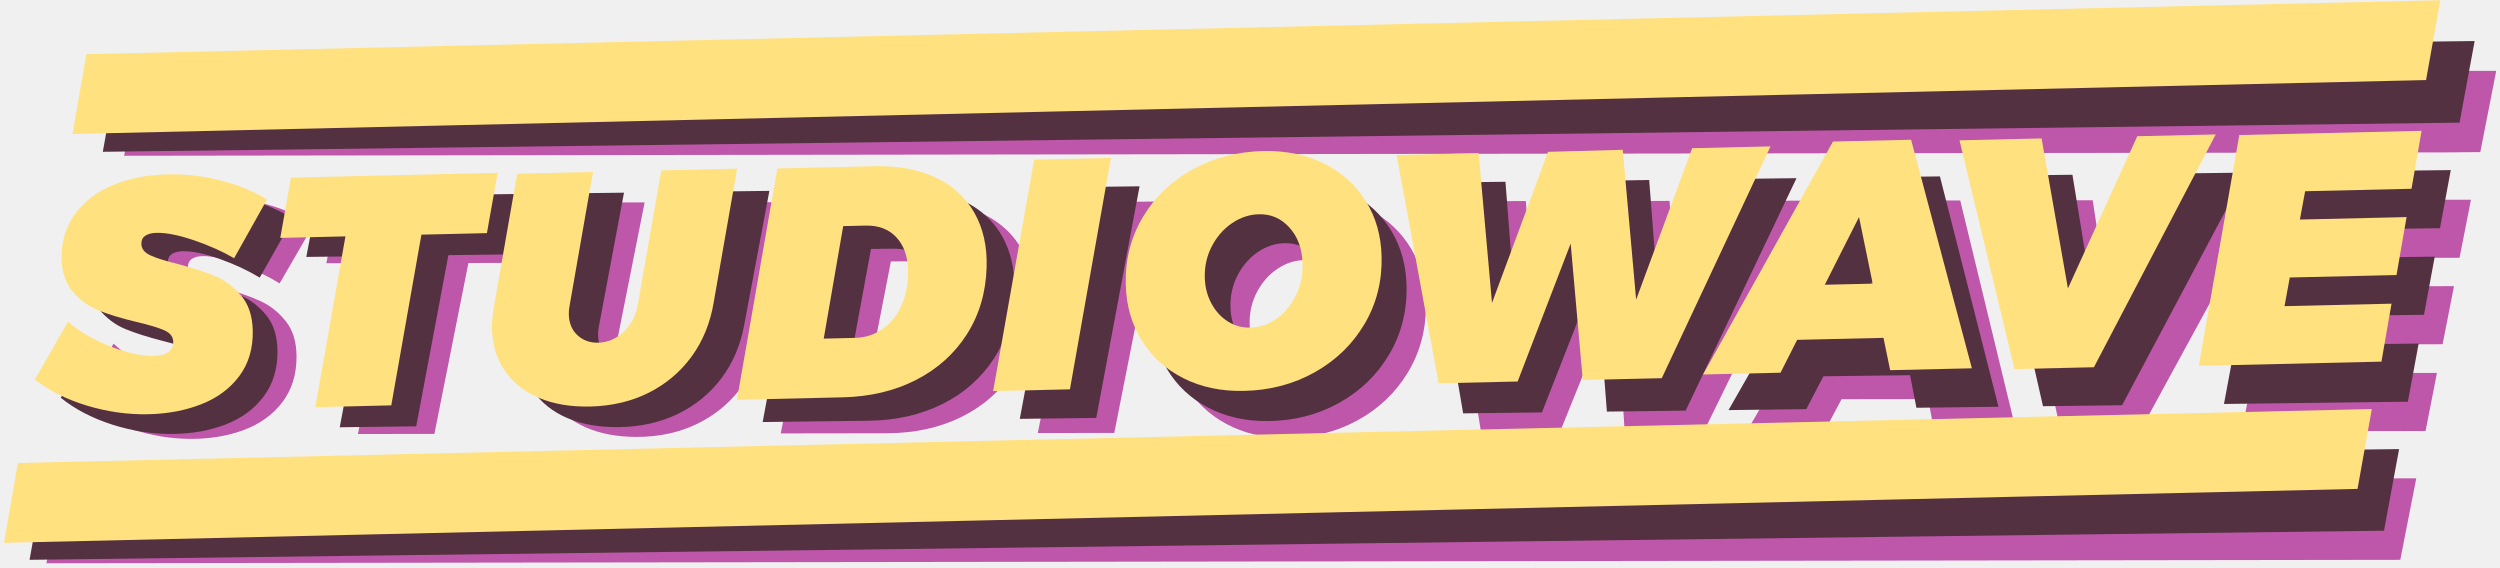
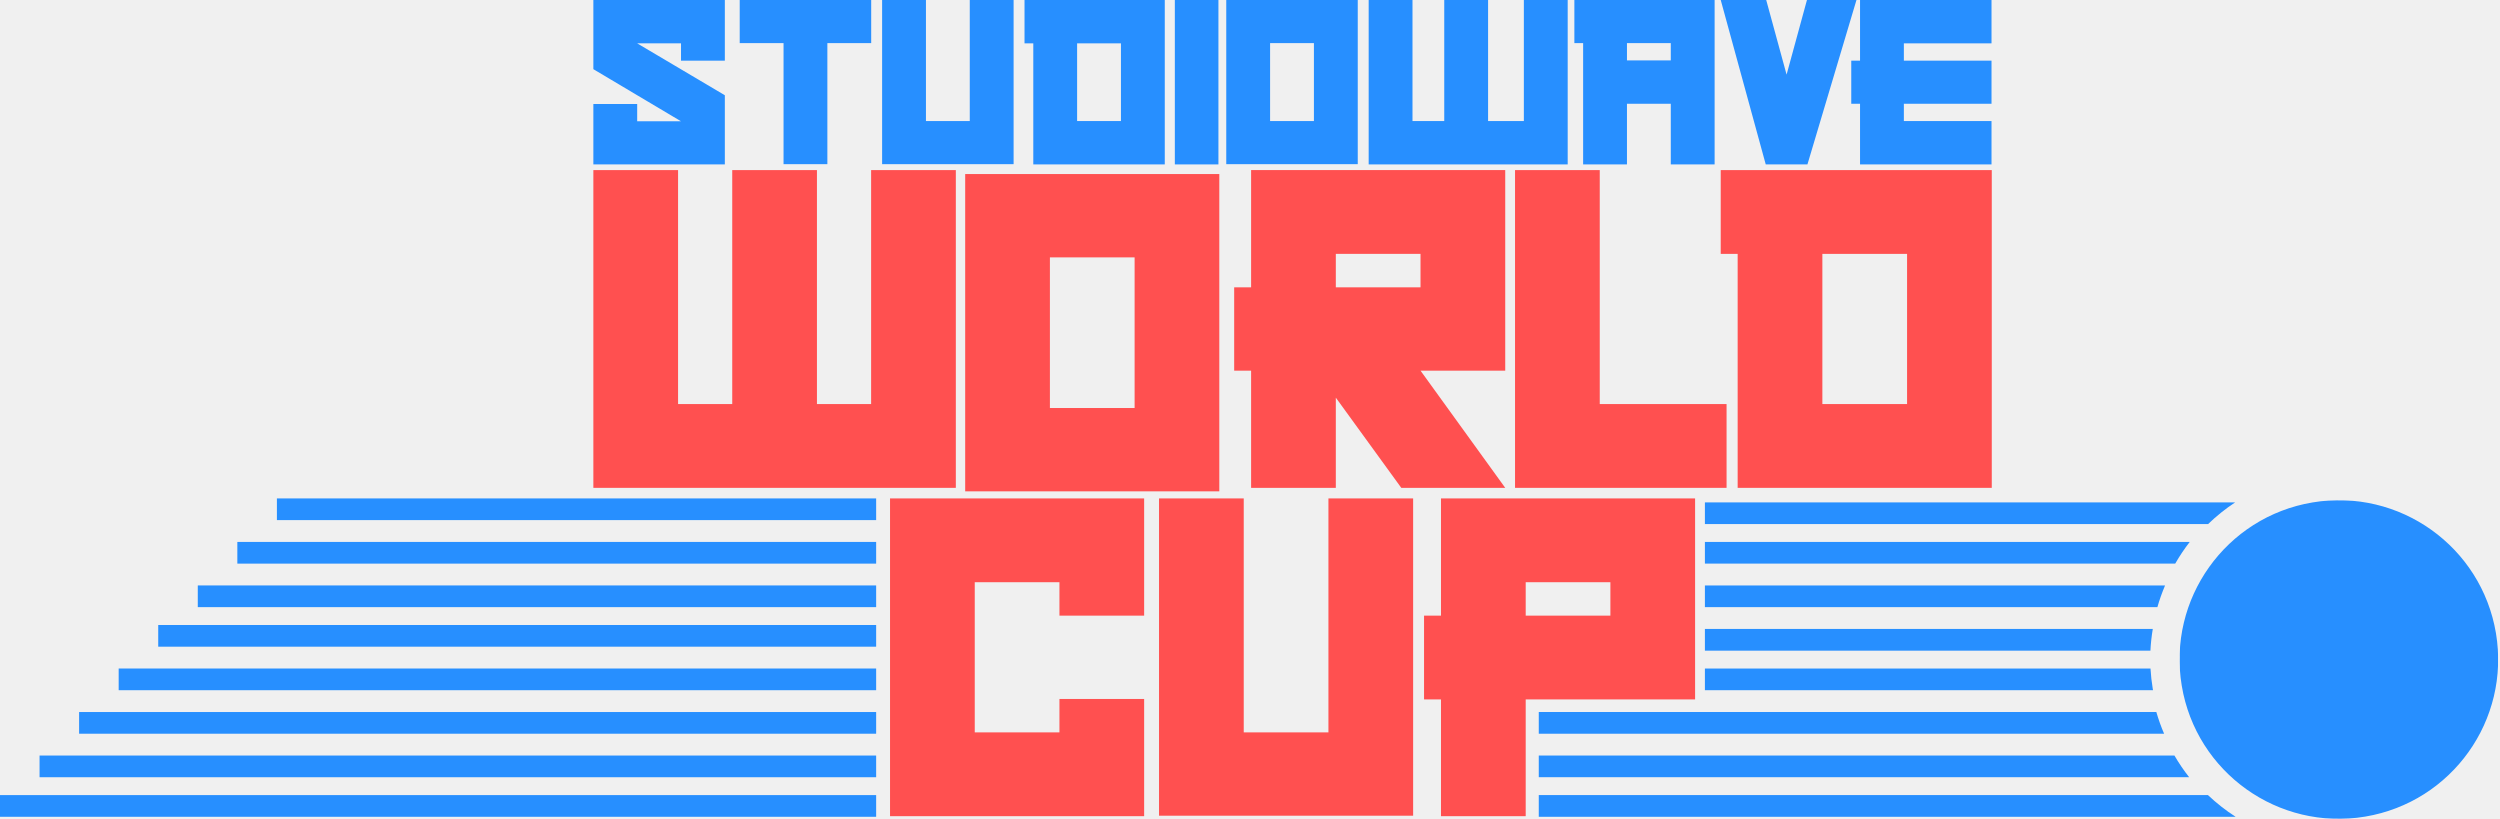
- <svg xmlns="http://www.w3.org/2000/svg" xmlns:xlink="http://www.w3.org/1999/xlink" width="595px" height="135px" viewBox="0 0 595 135" version="1.1">
+ <svg xmlns="http://www.w3.org/2000/svg" xmlns:xlink="http://www.w3.org/1999/xlink" width="632px" height="207px" viewBox="0 0 632 207" version="1.1">
  <defs>
-     <polygon id="path-1" points="565.799 28.364 565.799 0.063 0.961 0.063 0.961 28.364" />
+     <polygon id="path-1" points="0.992 0.454 81.536 0.454 81.536 81 0.992 81" />
+     <polygon id="path-3" points="0 207.01 631.536 207.01 631.536 0 0 0" />
  </defs>
  <g id="Welcome" stroke="none" stroke-width="1" fill="none" fill-rule="evenodd">
-     <g id="04-copy-3" transform="translate(-422, -150)">
-       <g id="Logo" transform="translate(720, 221.5) rotate(-1) translate(-720, -221.5) translate(422, 155)">
-         <g id="Purple" transform="translate(10, 8)">
-           <path d="M35.924,44.186 C36.582,43.777 37.464,43.583 38.561,43.6 C40.863,43.638 43.765,44.337 47.275,45.701 C50.782,47.067 53.907,48.634 56.652,50.405 L64.951,36.64 C62.003,34.604 58.473,32.953 54.361,31.681 C50.25,30.414 46.052,29.743 41.763,29.675 C36.744,29.594 32.301,30.322 28.433,31.857 C24.565,33.394 21.536,35.631 19.344,38.58 C17.153,41.528 16.026,44.966 15.963,48.892 C15.909,52.24 16.713,54.962 18.384,57.056 C20.047,59.151 22.037,60.712 24.346,61.744 C26.659,62.776 29.556,63.791 33.043,64.791 C36.013,65.62 38.172,66.377 39.519,67.052 C40.87,67.729 41.535,68.666 41.515,69.872 C41.498,70.971 41.066,71.788 40.222,72.322 C39.374,72.858 38.218,73.118 36.755,73.094 C33.934,73.05 30.536,72.144 26.563,70.377 C22.591,68.612 19.369,66.506 16.897,64.059 L8.52,77.668 C11.822,80.495 15.854,82.744 20.611,84.417 C25.373,86.087 30.179,86.964 35.044,87.041 C39.591,87.113 43.774,86.473 47.585,85.124 C51.397,83.77 54.466,81.635 56.789,78.715 C59.11,75.795 60.307,72.186 60.374,67.895 C60.43,64.392 59.612,61.552 57.92,59.377 C56.231,57.204 54.23,55.575 51.919,54.493 C49.609,53.407 46.684,52.313 43.148,51.211 C40.282,50.38 38.189,49.613 36.867,48.91 C35.545,48.212 34.894,47.282 34.912,46.13 C34.926,45.244 35.262,44.593 35.924,44.186" id="Fill-1" fill="#BE56AA" />
-           <polygon id="Fill-3" fill="#BE56AA" points="70.997 31.477 67.864 45.796 83.47 46.045 74.665 86.576 92.86 86.868 101.665 46.336 117.35 46.587 120.484 32.269" />
-           <path d="M160.243,32.906 L153.384,64.516 C152.818,67.177 151.607,69.317 149.752,70.935 C147.895,72.556 145.816,73.346 143.517,73.31 C141.528,73.278 139.893,72.623 138.607,71.346 C137.319,70.07 136.694,68.383 136.727,66.292 C136.738,65.613 136.828,64.932 136.993,64.252 L143.852,32.644 L125.657,32.352 L118.798,63.961 C118.4,65.949 118.19,67.618 118.169,68.977 C118.108,72.852 119.008,76.241 120.87,79.149 C122.731,82.059 125.389,84.314 128.841,85.913 C132.295,87.51 136.346,88.348 141,88.424 C146.226,88.508 150.962,87.589 155.203,85.668 C159.445,83.744 162.979,81.001 165.808,77.435 C168.637,73.869 170.562,69.657 171.579,64.807 L178.438,33.197 L160.243,32.906 Z" id="Fill-5" fill="#BE56AA" />
-           <path d="M215.436,67.039 C214.27,69.455 212.683,71.314 210.675,72.617 C208.667,73.919 206.434,74.554 203.978,74.513 L196.528,74.393 L202.211,47.709 L207.543,47.794 C210.627,47.842 213.028,48.864 214.751,50.855 C216.469,52.845 217.303,55.488 217.251,58.785 C217.202,61.875 216.597,64.624 215.436,67.039 M224.661,36.958 C220.667,34.88 215.899,33.796 210.358,33.706 L187.065,33.334 L175.286,88.187 L200.459,88.588 C207.048,88.695 212.949,87.533 218.164,85.103 C223.382,82.675 227.556,79.197 230.687,74.664 C233.82,70.136 235.59,64.862 235.998,58.849 C236.338,53.884 235.532,49.51 233.581,45.739 C231.629,41.965 228.654,39.038 224.661,36.958" id="Fill-7" fill="#BE56AA" />
-           <polygon id="Fill-9" fill="#BE56AA" points="236.456 89.164 254.651 89.456 266.509 34.605 248.314 34.314" />
-           <path d="M308.688,68.964 C307.475,71.248 305.879,73.042 303.897,74.344 C301.914,75.648 299.797,76.28 297.55,76.244 C295.668,76.214 293.939,75.649 292.361,74.552 C290.783,73.457 289.539,71.957 288.63,70.057 C287.717,68.158 287.279,66.059 287.318,63.755 C287.36,61.035 288.027,58.545 289.32,56.287 C290.61,54.031 292.272,52.266 294.307,50.987 C296.34,49.712 298.482,49.092 300.73,49.127 C303.605,49.174 305.976,50.35 307.851,52.656 C309.721,54.967 310.631,57.872 310.575,61.377 C310.531,64.151 309.901,66.68 308.688,68.964 M316.563,37.567 C312.443,35.276 307.689,34.087 302.305,34.001 C296.136,33.903 290.492,35.16 285.38,37.774 C280.264,40.387 276.203,44.05 273.201,48.766 C270.196,53.483 268.648,58.798 268.553,64.71 C268.474,69.734 269.548,74.254 271.787,78.265 C274.025,82.281 277.205,85.449 281.324,87.762 C285.446,90.078 290.198,91.281 295.583,91.368 C301.753,91.467 307.394,90.182 312.51,87.516 C317.625,84.847 321.686,81.144 324.69,76.403 C327.697,71.664 329.245,66.335 329.339,60.421 C329.418,55.398 328.339,50.905 326.103,46.945 C323.865,42.982 320.685,39.858 316.563,37.567" id="Fill-11" fill="#BE56AA" />
-           <polygon id="Fill-13" fill="#BE56AA" points="404.223 36.81 389.533 72.612 387.753 36.546 370.03 36.341 355.338 72.065 353.561 35.998 334.111 35.687 341.937 90.854 360.68 91.153 374.537 58.553 376.132 91.399 394.876 91.7 422.809 37.106" />
-           <path d="M443.771,55.658 L446.419,71.716 L434.968,71.534 L443.771,55.658 Z M423.579,92.158 L427.858,84.453 L448.485,84.783 L449.772,92.578 L469.302,92.89 L456.926,37.653 L438.261,37.355 L405.069,91.863 L423.579,92.158 Z" id="Fill-15" fill="#BE56AA" />
-           <polygon id="Fill-17" fill="#BE56AA" points="498.707 93.36 529.702 38.816 511.116 38.52 493.286 74.273 488.45 38.157 469.001 37.845 479.885 93.06" />
-           <polygon id="Fill-19" fill="#BE56AA" points="522.943 93.748 566.697 94.449 569.65 80.677 544.023 80.267 545.545 73.46 571.11 73.869 574.062 60.097 548.512 59.689 550.028 52.961 575.506 53.369 578.458 39.597 534.8 38.898" />
-           <polygon id="Fill-21" fill="#BE56AA" points="487.857 104.45 458.922 103.987 345.161 102.167 316.226 101.704 235.56 100.414 92.198 98.12 4.035 96.708 0 116.038 87.981 117.446 231.492 119.741 312.132 121.031 349.694 121.633 446.19 123.177 483.805 123.778 560.146 124.999 564.291 105.673" />
-           <g id="Group-25" transform="translate(19.21311, 0)">
-             <mask id="mask-2" fill="white">
-               <use xlink:href="#path-1" />
-             </mask>
-             <g id="Clip-24" />
-             <polygon id="Fill-23" fill="#BE56AA" mask="url(#mask-2)" points="89.001 20.801 231.99 23.089 384.998 25.537 412.227 25.973 561.655 28.364 565.799 9.037 425.451 6.791 379.856 6.062 236.059 3.761 93.151 1.474 4.996 0.063 0.961 19.393" />
-           </g>
+     <g id="World-Cup-2018-v2" transform="translate(-404, -100)">
+       <g id="Group-4" transform="translate(404, 100)">
+         <g id="Group-3" transform="translate(550, 126)">
+           <mask id="mask-2" fill="white">
+             <use xlink:href="#path-1" />
+           </mask>
+           <g id="Clip-2" />
+           <path d="M34.617,1.013 C12.684,4.685 -2.12,25.441 1.55,47.374 C5.221,69.308 25.977,84.112 47.91,80.441 C69.844,76.77 84.648,56.014 80.978,34.08 C77.306,12.147 56.55,-2.658 34.617,1.013" id="Fill-1" fill="#278FFF" mask="url(#mask-2)" />
        </g>
-         <path d="M41.151,50.961 C40.494,51.374 40.164,52.028 40.16,52.916 C40.153,54.066 40.815,54.987 42.147,55.672 C43.476,56.361 45.577,57.103 48.452,57.903 C52.002,58.964 54.94,60.026 57.261,61.086 C59.586,62.142 61.604,63.746 63.318,65.901 C65.033,68.053 65.884,70.885 65.866,74.384 C65.843,78.674 64.687,82.292 62.398,85.236 C60.106,88.179 57.06,90.345 53.261,91.74 C49.462,93.13 45.286,93.817 40.737,93.792 C35.87,93.769 31.053,92.945 26.272,91.328 C21.496,89.708 17.438,87.505 14.106,84.716 L22.334,71.025 C24.833,73.445 28.081,75.515 32.072,77.235 C36.067,78.955 39.474,79.824 42.298,79.838 C43.76,79.846 44.913,79.574 45.756,79.029 C46.595,78.486 47.018,77.663 47.023,76.565 C47.03,75.361 46.353,74.431 44.997,73.771 C43.64,73.112 41.474,72.379 38.494,71.58 C34.996,70.619 32.085,69.636 29.763,68.631 C27.44,67.627 25.433,66.086 23.746,64.012 C22.053,61.937 21.217,59.227 21.235,55.881 C21.255,51.958 22.345,48.51 24.505,45.541 C26.664,42.572 29.671,40.299 33.523,38.724 C37.376,37.148 41.812,36.371 46.834,36.398 C51.124,36.42 55.331,37.043 59.457,38.266 C63.583,39.491 67.133,41.102 70.104,43.104 L61.951,56.949 C59.187,55.211 56.045,53.678 52.521,52.35 C48.996,51.027 46.084,50.36 43.782,50.348 C42.684,50.342 41.806,50.545 41.151,50.961 Z M76.094,37.881 L125.601,38.132 L122.625,52.473 L106.933,52.394 L98.565,92.988 L80.363,92.896 L88.729,52.3 L73.116,52.221 L76.094,37.881 Z M165.38,38.334 L183.584,38.426 L177.067,70.087 C176.102,74.947 174.221,79.176 171.431,82.769 C168.641,86.363 165.134,89.142 160.913,91.111 C156.693,93.076 151.966,94.045 146.736,94.019 C142.079,93.996 138.019,93.203 134.547,91.642 C131.076,90.083 128.394,87.858 126.501,84.972 C124.606,82.086 123.667,78.709 123.688,74.837 C123.695,73.478 123.886,71.807 124.262,69.82 L130.778,38.158 L148.982,38.25 L142.465,69.912 C142.306,70.591 142.225,71.272 142.221,71.95 C142.21,74.042 142.855,75.719 144.158,76.981 C145.457,78.244 147.101,78.879 149.09,78.89 C151.39,78.901 153.459,78.088 155.301,76.45 C157.139,74.811 158.325,72.66 158.863,69.994 L165.38,38.334 Z M229.859,41.681 C233.875,43.716 236.883,46.607 238.877,50.359 C240.87,54.106 241.725,58.467 241.437,63.432 C241.095,69.445 239.38,74.734 236.297,79.293 C233.215,83.855 229.078,87.376 223.886,89.861 C218.694,92.345 212.806,93.569 206.212,93.537 L181.029,93.409 L192.213,38.47 L215.516,38.59 C221.06,38.618 225.842,39.648 229.859,41.681 Z M220.959,71.84 C222.093,69.414 222.669,66.661 222.684,63.573 C222.702,60.277 221.839,57.646 220.098,55.676 C218.355,53.705 215.94,52.711 212.855,52.696 L207.52,52.669 L202.127,79.396 L209.579,79.434 C212.037,79.446 214.264,78.789 216.258,77.466 C218.252,76.141 219.821,74.266 220.959,71.84 Z M242.227,93.72 L253.489,38.784 L271.693,38.876 L260.43,93.812 L242.227,93.72 Z M321.792,41.287 C325.942,43.533 329.155,46.62 331.438,50.555 C333.717,54.486 334.846,58.965 334.82,63.985 C334.789,69.896 333.299,75.237 330.346,80.007 C327.39,84.777 323.369,88.521 318.283,91.243 C313.194,93.964 307.565,95.308 301.393,95.276 C296.005,95.248 291.238,94.098 287.09,91.828 C282.944,89.562 279.73,86.433 277.448,82.443 C275.164,78.458 274.04,73.956 274.066,68.935 C274.096,63.024 275.587,57.698 278.54,52.95 C281.493,48.207 285.514,44.503 290.603,41.835 C295.689,39.168 301.319,37.849 307.491,37.882 C312.879,37.908 317.646,39.043 321.792,41.287 Z M314.256,72.747 C315.445,70.45 316.048,67.918 316.062,65.146 C316.079,61.642 315.139,58.748 313.242,56.462 C311.342,54.178 308.957,53.027 306.081,53.012 C303.831,53.001 301.696,53.646 299.677,54.941 C297.655,56.241 296.012,58.022 294.745,60.291 C293.477,62.562 292.836,65.056 292.824,67.775 C292.812,70.077 293.271,72.17 294.205,74.058 C295.134,75.945 296.395,77.43 297.986,78.508 C299.577,79.588 301.312,80.134 303.194,80.144 C305.444,80.153 307.554,79.5 309.523,78.176 C311.491,76.851 313.069,75.043 314.256,72.747 Z M409.467,39.575 L428.061,39.67 L400.715,94.525 L381.964,94.43 L380.01,61.625 L366.505,94.352 L347.753,94.256 L339.324,39.218 L358.783,39.319 L360.952,75.337 L375.259,39.481 L392.99,39.491 L395.162,75.511 L409.467,39.575 Z M429.431,94.671 L410.913,94.578 L443.52,39.75 L462.192,39.843 L475.172,94.904 L455.636,94.805 L454.263,87.029 L433.628,86.925 L429.431,94.671 Z M449.231,57.979 L440.599,73.938 L452.055,73.996 L449.231,57.979 Z M504.593,95.053 L485.762,94.959 L474.273,39.905 L493.731,40.003 L498.96,76.038 L516.406,40.119 L535.001,40.215 L504.593,95.053 Z M528.838,95.177 L540.101,40.241 L583.779,40.463 L580.976,54.256 L555.486,54.126 L554.042,60.865 L579.605,60.995 L576.801,74.788 L551.225,74.659 L549.778,81.476 L575.416,81.607 L572.612,95.401 L528.838,95.177 Z M493.86,106.253 L570.327,106.642 L566.392,126 L490.017,125.612 L452.386,125.419 L355.848,124.928 L318.269,124.737 L237.594,124.327 L94.019,123.596 L6,123.149 L9.825,103.791 L98.028,104.239 L241.452,104.968 L322.153,105.379 L351.102,105.527 L464.913,106.106 L493.86,106.253 Z M113.205,26.806 L25.127,26.358 L28.952,7 L117.147,7.449 L260.118,8.176 L403.977,8.908 L449.592,9.14 L590,9.854 L586.066,29.212 L436.575,28.45 L409.331,28.313 L256.259,27.533 L113.205,26.806 Z" id="Black" fill="#543141" />
-         <g id="Yellow" transform="translate(-0, 0)" fill="#FFE180">
-           <path d="M34.9,46.507 C35.556,46.086 36.437,45.877 37.544,45.87 C39.867,45.856 42.808,46.488 46.377,47.765 C49.942,49.043 53.128,50.531 55.932,52.226 L64,38.406 C60.984,36.451 57.389,34.892 53.216,33.719 C49.044,32.55 44.795,31.976 40.47,32.001 C35.409,32.027 30.946,32.844 27.079,34.449 C23.212,36.052 20.206,38.337 18.061,41.307 C15.916,44.274 14.855,47.707 14.875,51.599 C14.895,54.918 15.767,57.598 17.495,59.638 C19.217,61.678 21.258,63.184 23.61,64.156 C25.962,65.128 28.906,66.074 32.445,66.989 C35.456,67.748 37.647,68.452 39.023,69.094 C40.397,69.734 41.089,70.649 41.096,71.844 C41.1,72.932 40.683,73.752 39.843,74.301 C39,74.85 37.842,75.132 36.367,75.14 C33.52,75.156 30.075,74.331 26.03,72.666 C21.989,71.002 18.692,68.983 16.147,66.61 L8,80.278 C11.389,83.009 15.502,85.151 20.335,86.708 C25.172,88.261 30.037,89.027 34.944,88.999 C39.529,88.975 43.732,88.249 47.546,86.83 C51.36,85.407 54.408,83.226 56.686,80.282 C58.962,77.338 60.089,73.736 60.065,69.481 C60.046,66.008 59.158,63.21 57.407,61.092 C55.655,58.974 53.602,57.402 51.248,56.379 C48.897,55.353 45.924,54.331 42.334,53.316 C39.427,52.552 37.302,51.838 35.953,51.17 C34.604,50.505 33.928,49.598 33.921,48.456 C33.917,47.576 34.24,46.924 34.9,46.507" id="Fill-27" />
-           <polygon id="Fill-29" points="69.807 33.276 67 47.585 82.514 47.496 74.632 88 92.72 87.899 100.601 47.397 116.194 47.309 119 33" />
-           <path d="M157.951,33.102 L151.825,64.839 C151.32,67.511 150.166,69.676 148.361,71.332 C146.553,72.992 144.509,73.827 142.229,73.841 C140.256,73.852 138.62,73.234 137.319,71.984 C136.013,70.736 135.356,69.064 135.345,66.973 C135.341,66.296 135.415,65.613 135.566,64.931 L141.691,33.192 L123.643,33.295 L117.516,65.032 C117.164,67.025 116.992,68.698 117,70.058 C117.022,73.931 117.989,77.298 119.896,80.165 C121.803,83.032 124.487,85.229 127.944,86.752 C131.403,88.276 135.439,89.025 140.056,88.999 C145.24,88.969 149.917,87.949 154.081,85.937 C158.246,83.924 161.691,81.107 164.42,77.482 C167.151,73.858 168.969,69.607 169.873,64.737 L176,33 L157.951,33.102 Z" id="Fill-31" />
-           <path d="M214.616,66.081 C213.506,68.51 211.962,70.396 209.987,71.736 C208.011,73.077 205.796,73.756 203.342,73.769 L195.905,73.81 L201.002,47.118 L206.326,47.088 C209.405,47.07 211.824,48.034 213.586,49.979 C215.344,51.925 216.234,54.538 216.251,57.823 C216.268,60.901 215.725,63.651 214.616,66.081 M223.178,35.928 C219.147,33.946 214.365,32.969 208.83,33.001 L185.575,33.131 L175,88 L200.132,87.86 C206.711,87.825 212.575,86.54 217.729,84.008 C222.884,81.478 226.975,77.926 230.003,73.345 C233.031,68.769 234.686,63.48 234.964,57.484 C235.197,52.531 234.298,48.196 232.269,44.482 C230.24,40.765 227.208,37.915 223.178,35.928" id="Fill-33" />
-           <polygon id="Fill-35" points="236 87 254.28 86.899 265 32 246.72 32.103" />
-           <path d="M308.429,65.514 C307.261,67.806 305.696,69.617 303.732,70.95 C301.767,72.284 299.653,72.957 297.394,72.969 C295.501,72.979 293.75,72.457 292.141,71.402 C290.531,70.351 289.25,68.89 288.293,67.027 C287.335,65.164 286.85,63.093 286.838,60.809 C286.823,58.112 287.44,55.631 288.688,53.365 C289.938,51.102 291.569,49.315 293.587,48.007 C295.603,46.701 297.741,46.038 300.002,46.024 C302.891,46.009 305.302,47.126 307.236,49.371 C309.166,51.619 310.143,54.479 310.162,57.955 C310.179,60.706 309.599,63.224 308.429,65.514 M315.664,34.228 C311.474,32.045 306.672,30.971 301.258,31.001 C295.055,31.035 289.41,32.402 284.327,35.102 C279.243,37.801 275.241,41.518 272.326,46.256 C269.408,50.997 267.967,56.294 268.001,62.157 C268.03,67.138 269.208,71.594 271.545,75.524 C273.881,79.455 277.143,82.525 281.333,84.73 C285.527,86.937 290.33,88.028 295.745,87.999 C301.948,87.964 307.589,86.572 312.673,83.819 C317.755,81.066 321.756,77.307 324.674,72.546 C327.592,67.784 329.034,62.469 328.999,56.606 C328.972,51.626 327.789,47.195 325.457,43.318 C323.121,39.44 319.857,36.411 315.664,34.228" id="Fill-37" />
-           <polygon id="Fill-39" points="403.35 32.103 389.389 67.903 386.824 32.195 369.043 32.37 355.077 68.093 352.516 32.384 333 32.492 342.043 87 360.85 86.897 374.045 54.289 376.355 86.811 395.162 86.707 422 32" />
-           <path d="M442.771,49.182 L445.754,65.087 L434.345,65.15 L442.771,49.182 Z M423.443,85.898 L427.54,78.144 L448.092,78.03 L449.542,85.75 L469,85.642 L455.488,31 L436.889,31.105 L405,86 L423.443,85.898 Z" id="Fill-41" />
-           <polygon id="Fill-43" points="498.045 85.895 528 31 509.323 31.104 492.185 67.033 486.545 31.229 467 31.339 479.129 86" />
-           <polygon id="Fill-45" points="523 86 566.489 85.757 569.126 72.009 543.656 72.151 545.021 65.356 570.432 65.213 573.071 51.465 547.674 51.608 549.038 44.89 574.36 44.748 577 31 533.606 31.243" />
-           <polygon id="Fill-47" points="487.551 97.417 458.608 97.575 344.822 98.196 315.88 98.354 235.196 98.795 91.802 99.576 3.619 100.059 -3.41060513e-13 119 88.003 118.519 231.547 117.736 312.203 117.295 349.774 117.091 446.291 116.563 483.915 116.358 560.272 115.941 564 97" />
-           <polygon id="Fill-49" points="105.973 21.52 248.858 20.739 401.75 19.904 428.961 19.757 578.276 18.939 582 0 441.757 0.767 396.195 1.016 252.505 1.8 109.704 2.58 21.614 3.062 18 22" />
-         </g>
+         <polygon id="Fill-4" fill="#FF5050" points="289.24 206.329 225 206.329 225 126 289.24 126 289.24 155.634 267.828 155.634 267.828 147.183 246.416 147.183 246.416 185.146 267.828 185.146 267.828 176.699 289.24 176.699" />
+         <polygon id="Fill-6" fill="#FF5050" points="357.24 206.212 293 206.212 293 126 314.416 126 314.416 185.147 335.828 185.147 335.828 126 357.24 126" />
+         <mask id="mask-4" fill="white">
+           <use xlink:href="#path-3" />
+         </mask>
+         <g id="Clip-9" />
+         <path d="M385.696,155.634 L407.108,155.634 L407.108,147.183 L385.696,147.183 L385.696,155.634 Z M428.52,176.813 L385.696,176.813 L385.696,206.33 L364.28,206.33 L364.28,176.813 L360,176.813 L360,155.634 L364.28,155.634 L364.28,126 L428.52,126 L428.52,176.813 Z" id="Fill-8" fill="#FF5050" mask="url(#mask-4)" />
+         <polygon id="Fill-10" fill="#FF5050" mask="url(#mask-4)" points="150 123.329 150 43 171.416 43 171.416 102.146 185.111 102.146 185.111 43 206.523 43 206.523 102.146 220.22 102.146 220.22 43 241.632 43 241.632 123.329" />
+         <path d="M265.416,103.146 L286.828,103.146 L286.828,65.065 L265.416,65.065 L265.416,103.146 Z M244,124.212 L308.24,124.212 L308.24,44 L244,44 L244,124.212 Z" id="Fill-11" fill="#FF5050" mask="url(#mask-4)" />
+         <path d="M337.695,72.633 L359.108,72.633 L359.108,64.182 L337.695,64.182 L337.695,72.633 Z M380.521,93.699 L359.108,93.699 L380.521,123.329 L354.247,123.329 L337.695,100.526 L337.695,123.329 L316.28,123.329 L316.28,93.699 L312,93.699 L312,72.634 L316.28,72.634 L316.28,43 L380.521,43 L380.521,93.699 Z" id="Fill-12" fill="#FF5050" mask="url(#mask-4)" />
+         <polygon id="Fill-13" fill="#FF5050" mask="url(#mask-4)" points="436.476 123.329 383 123.329 383 43 404.416 43 404.416 102.146 436.476 102.146" />
+         <path d="M460.695,102.146 L482.108,102.146 L482.108,64.182 L460.695,64.182 L460.695,102.146 Z M439.28,123.329 L439.28,64.182 L435,64.182 L435,43 L503.52,43 L503.52,123.329 L439.28,123.329 Z" id="Fill-14" fill="#FF5050" mask="url(#mask-4)" />
+         <polygon id="Fill-15" fill="#278FFF" mask="url(#mask-4)" points="183.238 41.563 150 41.563 150 26.292 161.08 26.292 161.08 30.664 172.159 30.664 150 17.488 150 0 183.238 0 183.238 15.333 172.159 15.333 172.159 10.959 161.08 10.959 183.238 24.076" />
+         <polygon id="Fill-16" fill="#278FFF" mask="url(#mask-4)" points="209.159 41.503 198.08 41.503 198.08 10.899 187 10.899 187 0 220.238 0 220.238 10.899 209.159 10.899" />
+         <polygon id="Fill-17" fill="#278FFF" mask="url(#mask-4)" points="256.238 41.503 223 41.503 223 0 234.079 0 234.079 30.604 245.158 30.604 245.158 0 256.238 0" />
+         <path d="M272.295,30.602 L283.375,30.602 L283.375,10.958 L272.295,10.958 L272.295,30.602 Z M261.216,41.562 L261.216,10.959 L259,10.959 L259,0 L294.454,0 L294.454,41.562 L261.216,41.562 Z" id="Fill-18" fill="#278FFF" mask="url(#mask-4)" />
+         <polygon id="Fill-19" fill="#278FFF" mask="url(#mask-4)" points="297 41.563 308.02 41.563 308.02 0 297 0" />
+         <path d="M321.079,30.604 L332.159,30.604 L332.159,10.9 L321.079,10.9 L321.079,30.604 Z M310,41.503 L343.238,41.503 L343.238,0 L310,0 L310,41.503 Z" id="Fill-20" fill="#278FFF" mask="url(#mask-4)" />
+         <polygon id="Fill-21" fill="#278FFF" mask="url(#mask-4)" points="346 41.563 346 0 357.08 0 357.08 30.603 365.107 30.603 365.107 0 376.187 0 376.187 30.603 385.231 30.603 385.231 0 396.311 0 396.311 41.563" />
+         <path d="M411.295,15.271 L422.375,15.271 L422.375,10.899 L411.295,10.899 L411.295,15.271 Z M422.375,41.562 L422.375,26.231 L411.295,26.231 L411.295,41.562 L400.216,41.562 L400.216,10.899 L398,10.899 L398,0 L433.454,0 L433.454,41.562 L422.375,41.562 Z" id="Fill-22" fill="#278FFF" mask="url(#mask-4)" />
+         <polygon id="Fill-23" fill="#278FFF" mask="url(#mask-4)" points="456.919 41.563 446.379 41.563 435 0 446.498 0 451.649 18.866 456.799 0 469.316 0" />
+         <polygon id="Fill-24" fill="#278FFF" mask="url(#mask-4)" points="503.455 41.563 470.217 41.563 470.217 26.232 468 26.232 468 15.333 470.217 15.333 470.217 0 503.455 0 503.455 10.959 481.296 10.959 481.296 15.333 503.455 15.333 503.455 26.232 481.296 26.232 481.296 30.603 503.455 30.603" />
+         <polygon id="Fill-25" fill="#278FFF" mask="url(#mask-4)" points="30 174.484 221.49 174.484 221.49 169 30 169" />
+         <polygon id="Fill-26" fill="#278FFF" mask="url(#mask-4)" points="70 131.484 221.49 131.484 221.49 126 70 126" />
+         <polygon id="Fill-27" fill="#278FFF" mask="url(#mask-4)" points="60 142.483 221.49 142.483 221.49 137 60 137" />
+         <polygon id="Fill-28" fill="#278FFF" mask="url(#mask-4)" points="50 153.484 221.49 153.484 221.49 148 50 148" />
+         <polygon id="Fill-29" fill="#278FFF" mask="url(#mask-4)" points="40 163.483 221.49 163.483 221.49 158 40 158" />
+         <polygon id="Fill-30" fill="#278FFF" mask="url(#mask-4)" points="20 185.484 221.49 185.484 221.49 180 20 180" />
+         <polygon id="Fill-31" fill="#278FFF" mask="url(#mask-4)" points="10 196.483 221.49 196.483 221.49 191 10 191" />
+         <polygon id="Fill-32" fill="#278FFF" mask="url(#mask-4)" points="0 206.484 221.49 206.484 221.49 201 0 201" />
+         <path d="M431,127 L431,132.484 L558.208,132.484 C560.304,130.46 562.594,128.624 565.049,127 L431,127 Z" id="Fill-33" fill="#278FFF" mask="url(#mask-4)" />
+         <path d="M431,137 L431,142.483 L549.893,142.483 C550.988,140.572 552.218,138.742 553.563,137 L431,137 Z" id="Fill-34" fill="#278FFF" mask="url(#mask-4)" />
+         <path d="M431,148 L431,153.484 L545.388,153.484 C545.922,151.611 546.576,149.782 547.33,148 L431,148 Z" id="Fill-35" fill="#278FFF" mask="url(#mask-4)" />
+         <path d="M431,159 L431,164.484 L543.627,164.484 C543.72,162.632 543.921,160.803 544.224,159 L431,159 Z" id="Fill-36" fill="#278FFF" mask="url(#mask-4)" />
+         <path d="M543.645,169 L431,169 L431,174.484 L544.286,174.484 C544.266,174.371 544.24,174.262 544.22,174.148 C543.932,172.424 543.746,170.707 543.645,169" id="Fill-37" fill="#278FFF" mask="url(#mask-4)" />
+         <path d="M389,180 L389,185.484 L547.084,185.484 C546.324,183.715 545.669,181.885 545.121,180 L389,180 Z" id="Fill-38" fill="#278FFF" mask="url(#mask-4)" />
+         <path d="M389,191 L389,196.483 L553.422,196.483 C552.06,194.755 550.817,192.921 549.697,191 L389,191 Z" id="Fill-39" fill="#278FFF" mask="url(#mask-4)" />
+         <path d="M389,201 L389,206.484 L565.163,206.484 C562.67,204.879 560.33,203.04 558.17,201 L389,201 Z" id="Fill-40" fill="#278FFF" mask="url(#mask-4)" />
      </g>
    </g>
  </g>
</svg>
